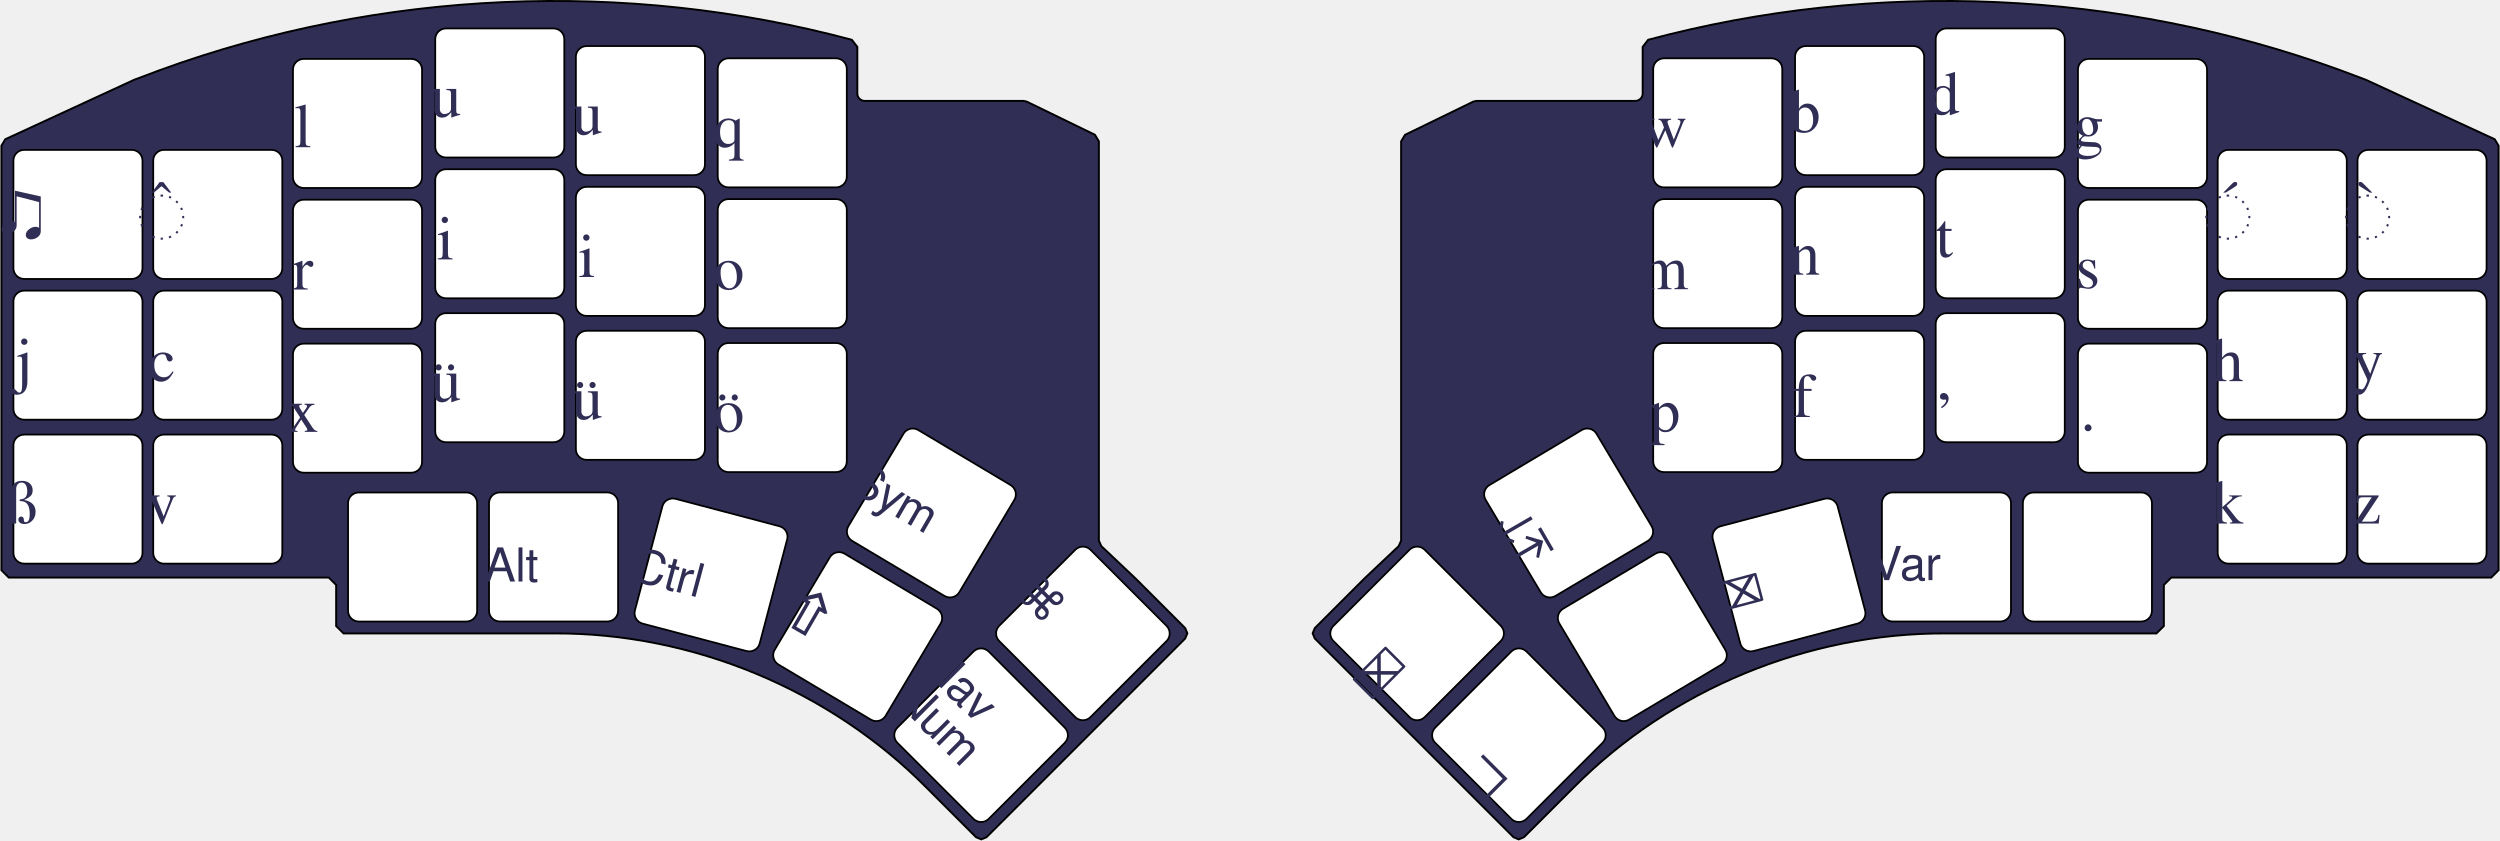
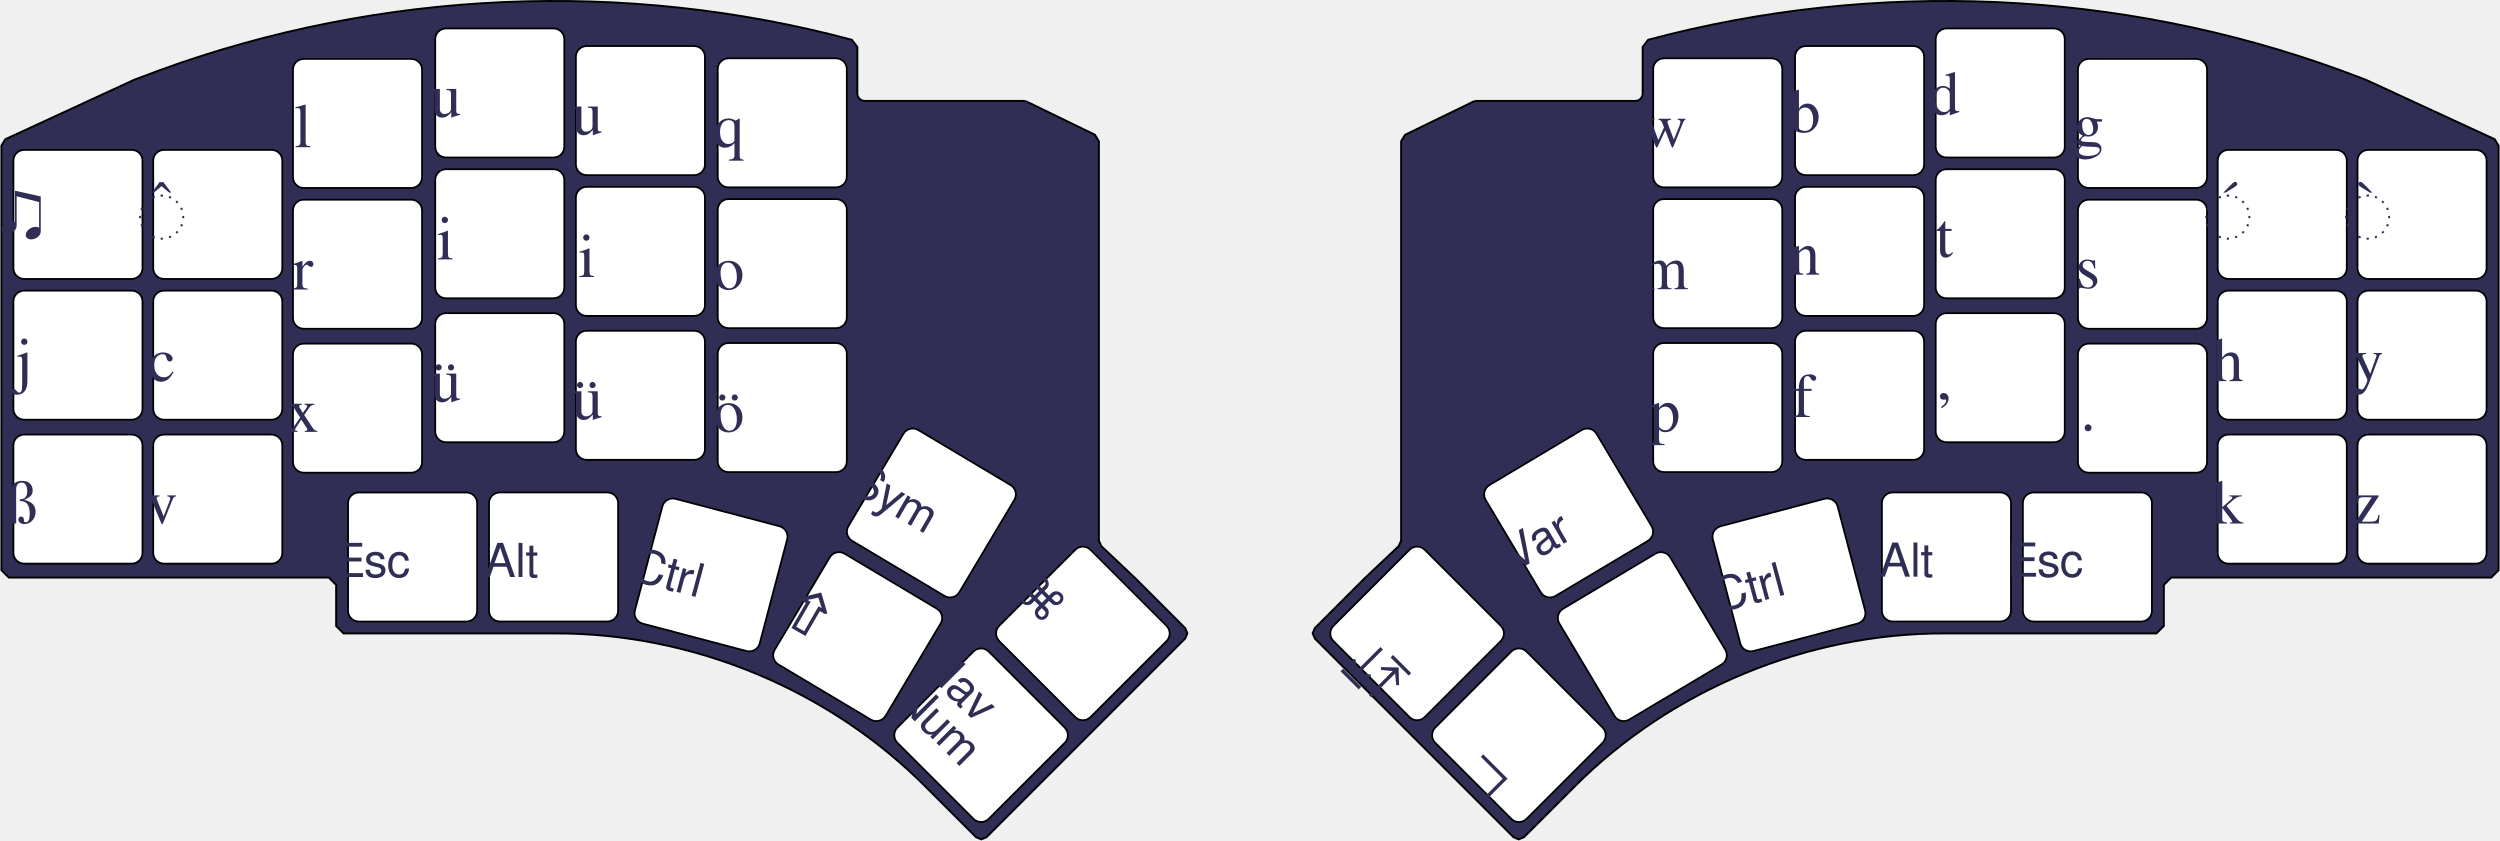
<svg xmlns="http://www.w3.org/2000/svg" viewBox="0 0 1281.106 430.683" width="33.896cm" height="11.395cm" version="1.1" id="svg72">
  <defs id="defs4">
    <marker id="DistanceX" orient="auto" refX="0" refY="0" style="overflow:visible">
      <path d="M 3,-3 -3,3 M 0,-5 V 5" style="stroke:#000000;stroke-width:0.5" id="path1" />
    </marker>
    <pattern id="Hatch" patternUnits="userSpaceOnUse" width="8" height="8" x="0" y="0">
      <path d="M8 4 l-4,4" stroke="#000000" stroke-width="0.25" linecap="square" id="path2" />
      <path d="M6 2 l-4,4" stroke="#000000" stroke-width="0.25" linecap="square" id="path3" />
      <path d="M4 0 l-4,4" stroke="#000000" stroke-width="0.25" linecap="square" id="path4" />
    </pattern>
    <symbol id="*MODEL_SPACE" />
    <symbol id="*PAPER_SPACE" />
  </defs>
  <g id="layer1" transform="translate(955.7768,-894.4584)">
    <path id="path64" style="fill:#302e55;fill-opacity:1;stroke:#000000" d="m 41.297,1219.052 c -70.712,-0.283 -140.885,28.783 -190.684,78.987 -8.485,8.485 -16.971,16.968 -25.456,25.453 l -2.673,1.109 -2.673,-1.109 -101.823,-101.822 -1.107,-2.673 1.107,-2.67 c 8.485,-8.484 16.97,-16.971 25.455,-25.458 l 17.511,-16.538 1.264,-2.821 1.4e-4,-4e-4 V 966.879 l 2.016,-3.343 35.043,-17.041 1.541,-0.328 h 81.401 c 2.024,0.049 3.829,-1.755 3.779,-3.78 V 918.502 l 2.809,-3.653 C 4.918,883.76 130.395,889.252 243.345,930.369 l 13.302,4.995 65.977,30.446 1.989,3.328 v 217.522 l 2.1e-4,2e-4 -3.779,3.78 H 156.856 l -3.78,3.781 v 21.051 l 1e-4,7e-4 -3.779,3.779 z" />
    <g id="layer2">
      <rect style="fill:#ffffff;stroke:#000000;stroke-width:0.92;stroke-opacity:1" id="rect72" width="66.142" height="66.142" x="252.322" y="1117.162" rx="5.563" ry="5.479" />
      <rect style="fill:#ffffff;stroke:#000000;stroke-width:0.92;stroke-opacity:1" id="rect73" width="66.142" height="66.142" x="252.322" y="1043.396" rx="5.563" ry="5.479" />
      <rect style="fill:#ffffff;stroke:#000000;stroke-width:0.92;stroke-opacity:1" id="rect74" width="66.142" height="66.142" x="252.322" y="971.261" rx="5.563" ry="5.479" />
      <rect style="fill:#ffffff;stroke:#000000;stroke-width:0.92;stroke-opacity:1" id="rect75" width="66.142" height="66.142" x="180.677" y="1117.162" rx="5.563" ry="5.479" />
      <rect style="fill:#ffffff;stroke:#000000;stroke-width:0.92;stroke-opacity:1" id="rect76" width="66.142" height="66.142" x="180.677" y="1043.396" rx="5.563" ry="5.479" />
      <rect style="fill:#ffffff;stroke:#000000;stroke-width:0.92;stroke-opacity:1" id="rect77" width="66.142" height="66.142" x="180.677" y="971.261" rx="5.563" ry="5.479" />
      <rect style="fill:#ffffff;stroke:#000000;stroke-width:0.92;stroke-opacity:1" id="rect78" width="66.142" height="66.142" x="109.061" y="1070.549" rx="5.563" ry="5.479" />
      <rect style="fill:#ffffff;stroke:#000000;stroke-width:0.92;stroke-opacity:1" id="rect79" width="66.142" height="66.142" x="109.061" y="996.784" rx="5.563" ry="5.479" />
      <rect style="fill:#ffffff;stroke:#000000;stroke-width:0.92;stroke-opacity:1" id="rect80" width="66.142" height="66.142" x="109.061" y="924.648" rx="5.563" ry="5.479" />
      <rect style="fill:#ffffff;stroke:#000000;stroke-width:0.92;stroke-opacity:1" id="rect81" width="66.142" height="66.142" x="36.163" y="1054.932" rx="5.563" ry="5.479" />
      <rect style="fill:#ffffff;stroke:#000000;stroke-width:0.92;stroke-opacity:1" id="rect82" width="66.142" height="66.142" x="36.163" y="981.166" rx="5.563" ry="5.479" />
      <rect style="fill:#ffffff;stroke:#000000;stroke-width:0.92;stroke-opacity:1" id="rect83" width="66.142" height="66.142" x="36.163" y="909.031" rx="5.563" ry="5.479" />
      <rect style="fill:#ffffff;stroke:#000000;stroke-width:0.92;stroke-opacity:1" id="rect84" width="66.142" height="66.142" x="-35.911" y="1063.967" rx="5.563" ry="5.479" />
      <rect style="fill:#ffffff;stroke:#000000;stroke-width:0.92;stroke-opacity:1" id="rect85" width="66.142" height="66.142" x="-35.911" y="990.202" rx="5.563" ry="5.479" />
      <rect style="fill:#ffffff;stroke:#000000;stroke-width:0.92;stroke-opacity:1" id="rect86" width="66.142" height="66.142" x="-35.911" y="918.066" rx="5.563" ry="5.479" />
      <rect style="fill:#ffffff;stroke:#000000;stroke-width:0.92;stroke-opacity:1" id="rect87" width="66.142" height="66.142" x="-108.604" y="1070.241" rx="5.563" ry="5.479" />
      <rect style="fill:#ffffff;stroke:#000000;stroke-width:0.92;stroke-opacity:1" id="rect88" width="66.142" height="66.142" x="-108.604" y="996.476" rx="5.563" ry="5.479" />
      <rect style="fill:#ffffff;stroke:#000000;stroke-width:0.92;stroke-opacity:1" id="rect89" width="66.142" height="66.142" x="-108.604" y="924.341" rx="5.563" ry="5.479" />
      <rect style="fill:#ffffff;stroke:#000000;stroke-width:0.92;stroke-opacity:1" id="rect90" width="66.142" height="66.142" x="80.835" y="1146.825" rx="5.563" ry="5.479" />
      <rect style="fill:#ffffff;stroke:#000000;stroke-width:0.92;stroke-opacity:1" id="rect91" width="66.142" height="66.142" x="8.595" y="1146.804" rx="5.563" ry="5.479" />
      <rect style="fill:#ffffff;stroke:#000000;stroke-width:0.92;stroke-opacity:1" id="rect97" width="66.142" height="66.142" x="-756.245" y="956.962" rx="5.563" ry="5.479" transform="rotate(-30.80289,-4.54e-5,-1.5015729e-6)" />
      <rect style="fill:#ffffff;stroke:#000000;stroke-width:0.92;stroke-opacity:1" id="rect98" width="66.142" height="66.142" x="-756.245" y="883.197" rx="5.563" ry="5.479" transform="rotate(-30.80289,-4.54e-5,-1.5015729e-6)" />
      <rect style="fill:#ffffff;stroke:#000000;stroke-width:0.92;stroke-opacity:1" id="rect100" width="66.142" height="66.142" x="-1057.519" y="740.217" rx="5.563" ry="5.479" transform="rotate(-45.00803,2.7067894e-6,1.0680611e-6)" />
      <rect style="fill:#ffffff;stroke:#000000;stroke-width:0.92;stroke-opacity:1" id="rect101" width="66.142" height="66.142" x="-1057.519" y="666.451" rx="5.563" ry="5.479" transform="rotate(-45.00803,2.7067894e-6,1.0680611e-6)" />
      <rect style="fill:#ffffff;stroke:#000000;stroke-width:0.92;stroke-opacity:1" id="rect102" width="66.142" height="66.142" x="-374.237" y="1106.686" rx="5.563" ry="5.479" transform="rotate(-14.78418,-4.0243595e-5,3.422599e-5)" />
    </g>
    <g id="layer3">
      <text xml:space="preserve" style="font-style:normal;font-variant:normal;font-weight:normal;font-stretch:normal;font-size:32px;line-height:1;font-family:FreeSerif;-inkscape-font-specification:FreeSerif;text-align:center;text-anchor:middle;fill:#302e55;fill-opacity:1;stroke:#000000;stroke-width:0.996;stroke-opacity:1" x="-74.872" y="969.726" id="text129">
        <tspan id="tspan129" x="-74.872" y="969.726" style="font-size:32px;fill-opacity:1;stroke:none;stroke-linejoin:bevel">w</tspan>
      </text>
      <text xml:space="preserve" style="font-style:normal;font-variant:normal;font-weight:normal;font-stretch:normal;font-size:32px;line-height:1;font-family:FreeSerif;-inkscape-font-specification:FreeSerif;text-align:center;text-anchor:middle;fill:#302e55;fill-opacity:1;stroke:#000000;stroke-width:0.996;stroke-opacity:1" x="-74.872" y="1042.675" id="text130">
        <tspan id="tspan130" x="-74.872" y="1042.675" style="font-size:32px;fill-opacity:1;stroke:none;stroke-linejoin:bevel">m</tspan>
      </text>
      <text xml:space="preserve" style="font-style:normal;font-variant:normal;font-weight:normal;font-stretch:normal;font-size:32px;line-height:1;font-family:FreeSerif;-inkscape-font-specification:FreeSerif;text-align:center;text-anchor:middle;fill:#302e55;fill-opacity:1;stroke:#000000;stroke-width:0.996;stroke-opacity:1" x="-74.872" y="1115.623" id="text131">
        <tspan id="tspan131" x="-74.872" y="1115.623" style="font-size:32px;fill-opacity:1;stroke:none;stroke-linejoin:bevel">p</tspan>
      </text>
      <text xml:space="preserve" style="font-style:normal;font-variant:normal;font-weight:normal;font-stretch:normal;font-size:32px;line-height:1;font-family:FreeSerif;-inkscape-font-specification:FreeSerif;text-align:center;text-anchor:middle;fill:#302e55;fill-opacity:1;stroke:#000000;stroke-width:0.996;stroke-opacity:1" x="-3.032" y="962.247" id="text132">
        <tspan id="tspan132" x="-3.032" y="962.247" style="font-size:32px;fill-opacity:1;stroke:none;stroke-linejoin:bevel">b</tspan>
      </text>
      <text xml:space="preserve" style="font-style:normal;font-variant:normal;font-weight:normal;font-stretch:normal;font-size:32px;line-height:1;font-family:FreeSerif;-inkscape-font-specification:FreeSerif;text-align:center;text-anchor:middle;fill:#302e55;fill-opacity:1;stroke:#000000;stroke-width:0.996;stroke-opacity:1" x="-3.032" y="1035.195" id="text133">
        <tspan id="tspan133" x="-3.032" y="1035.195" style="font-size:32px;fill-opacity:1;stroke:none;stroke-linejoin:bevel">n</tspan>
      </text>
      <text xml:space="preserve" style="font-style:normal;font-variant:normal;font-weight:normal;font-stretch:normal;font-size:32px;line-height:1;font-family:FreeSerif;-inkscape-font-specification:FreeSerif;text-align:center;text-anchor:middle;fill:#302e55;fill-opacity:1;stroke:#000000;stroke-width:0.996;stroke-opacity:1" x="-3.032" y="1108.144" id="text134">
        <tspan id="tspan134" x="-3.032" y="1108.144" style="font-size:32px;fill-opacity:1;stroke:none;stroke-linejoin:bevel">f</tspan>
      </text>
      <text xml:space="preserve" style="font-style:normal;font-variant:normal;font-weight:normal;font-stretch:normal;font-size:32px;line-height:1;font-family:FreeSerif;-inkscape-font-specification:FreeSerif;text-align:center;text-anchor:middle;fill:#302e55;fill-opacity:1;stroke:#000000;stroke-width:0.996;stroke-opacity:1" x="68.542" y="953.214" id="text135">
        <tspan id="tspan135" x="68.542" y="953.214" style="font-size:32px;fill-opacity:1;stroke:none;stroke-linejoin:bevel">d</tspan>
      </text>
      <text xml:space="preserve" style="font-style:normal;font-variant:normal;font-weight:normal;font-stretch:normal;font-size:32px;line-height:1;font-family:FreeSerif;-inkscape-font-specification:FreeSerif;text-align:center;text-anchor:middle;fill:#302e55;fill-opacity:1;stroke:#000000;stroke-width:0.996;stroke-opacity:1" x="68.542" y="1026.162" id="text136">
        <tspan id="tspan136" x="68.542" y="1026.162" style="font-size:32px;fill-opacity:1;stroke:none;stroke-linejoin:bevel">t</tspan>
      </text>
      <text xml:space="preserve" style="font-style:normal;font-variant:normal;font-weight:normal;font-stretch:normal;font-size:32px;line-height:1;font-family:FreeSerif;-inkscape-font-specification:FreeSerif;text-align:center;text-anchor:middle;fill:#302e55;fill-opacity:1;stroke:#000000;stroke-width:0.996;stroke-opacity:1" x="68.542" y="1099.111" id="text137">
        <tspan id="tspan137" x="68.542" y="1099.111" style="font-size:32px;fill-opacity:1;stroke:none;stroke-linejoin:bevel">,</tspan>
      </text>
      <text xml:space="preserve" style="font-style:normal;font-variant:normal;font-weight:normal;font-stretch:normal;font-size:32px;line-height:1;font-family:FreeSerif;-inkscape-font-specification:FreeSerif;text-align:center;text-anchor:middle;fill:#302e55;fill-opacity:1;stroke:#000000;stroke-width:0.996;stroke-opacity:1" x="142.242" y="969.206" id="text138">
        <tspan id="tspan138" x="142.242" y="969.206" style="font-size:32px;fill-opacity:1;stroke:none;stroke-linejoin:bevel">g</tspan>
      </text>
      <text xml:space="preserve" style="font-style:normal;font-variant:normal;font-weight:normal;font-stretch:normal;font-size:32px;line-height:1;font-family:FreeSerif;-inkscape-font-specification:FreeSerif;text-align:center;text-anchor:middle;fill:#302e55;fill-opacity:1;stroke:#000000;stroke-width:0.996;stroke-opacity:1" x="142.242" y="1042.155" id="text139">
        <tspan id="tspan139" x="142.242" y="1042.155" style="font-size:32px;fill-opacity:1;stroke:none;stroke-linejoin:bevel">s</tspan>
      </text>
      <text xml:space="preserve" style="font-style:normal;font-variant:normal;font-weight:normal;font-stretch:normal;font-size:32px;line-height:1;font-family:FreeSerif;-inkscape-font-specification:FreeSerif;text-align:center;text-anchor:middle;fill:#302e55;fill-opacity:1;stroke:#000000;stroke-width:0.996;stroke-opacity:1" x="142.242" y="1115.104" id="text140">
        <tspan id="tspan140" x="142.242" y="1115.104" style="font-size:32px;fill-opacity:1;stroke:none;stroke-linejoin:bevel">.</tspan>
      </text>
      <text xml:space="preserve" style="font-style:normal;font-variant:normal;font-weight:normal;font-stretch:normal;font-size:32px;line-height:1;font-family:FreeSerif;-inkscape-font-specification:FreeSerif;text-align:center;text-anchor:middle;fill:#302e55;fill-opacity:1;stroke:#000000;stroke-width:0.996;stroke-opacity:1" x="213.831" y="1016.826" id="text141">
        <tspan id="tspan141" x="213.831" y="1016.826" style="font-size:32px;fill-opacity:1;stroke:none;stroke-linejoin:bevel">◌́</tspan>
      </text>
      <text xml:space="preserve" style="font-style:normal;font-variant:normal;font-weight:normal;font-stretch:normal;font-size:32px;line-height:1;font-family:FreeSerif;-inkscape-font-specification:FreeSerif;text-align:center;text-anchor:middle;fill:#302e55;fill-opacity:1;stroke:#000000;stroke-width:0.996;stroke-opacity:1" x="213.831" y="1089.775" id="text142">
        <tspan id="tspan142" x="213.831" y="1089.775" style="font-size:32px;fill-opacity:1;stroke:none;stroke-linejoin:bevel">h</tspan>
      </text>
      <text xml:space="preserve" style="font-style:normal;font-variant:normal;font-weight:normal;font-stretch:normal;font-size:32px;line-height:1;font-family:FreeSerif;-inkscape-font-specification:FreeSerif;text-align:center;text-anchor:middle;fill:#302e55;fill-opacity:1;stroke:#000000;stroke-width:0.996;stroke-opacity:1" x="213.831" y="1162.724" id="text143">
        <tspan id="tspan143" x="213.831" y="1162.724" style="font-size:32px;fill-opacity:1;stroke:none;stroke-linejoin:bevel">k</tspan>
      </text>
      <text xml:space="preserve" style="font-style:normal;font-variant:normal;font-weight:normal;font-stretch:normal;font-size:32px;line-height:1;font-family:FreeSerif;-inkscape-font-specification:FreeSerif;text-align:center;text-anchor:middle;fill:#302e55;fill-opacity:1;stroke:#000000;stroke-width:0.996;stroke-opacity:1" x="285.473" y="1016.826" id="text144">
        <tspan id="tspan144" x="285.473" y="1016.826" style="font-size:32px;fill-opacity:1;stroke:none;stroke-linejoin:bevel">◌̀</tspan>
      </text>
      <text xml:space="preserve" style="font-style:normal;font-variant:normal;font-weight:normal;font-stretch:normal;font-size:32px;line-height:1;font-family:FreeSerif;-inkscape-font-specification:FreeSerif;text-align:center;text-anchor:middle;fill:#302e55;fill-opacity:1;stroke:#000000;stroke-width:0.996;stroke-opacity:1" x="285.473" y="1089.775" id="text145">
        <tspan id="tspan145" x="285.473" y="1089.775" style="font-size:32px;fill-opacity:1;stroke:none;stroke-linejoin:bevel">y</tspan>
      </text>
      <text xml:space="preserve" style="font-style:normal;font-variant:normal;font-weight:normal;font-stretch:normal;font-size:32px;line-height:1;font-family:FreeSerif;-inkscape-font-specification:FreeSerif;text-align:center;text-anchor:middle;fill:#302e55;fill-opacity:1;stroke:#000000;stroke-width:0.996;stroke-opacity:1" x="285.473" y="1162.724" id="text146">
        <tspan id="tspan146" x="285.473" y="1162.724" style="font-size:32px;fill-opacity:1;stroke:none;stroke-linejoin:bevel">z</tspan>
      </text>
      <text xml:space="preserve" style="font-style:normal;font-variant:normal;font-weight:normal;font-stretch:normal;font-size:32px;line-height:1;font-family:FreeSerif;-inkscape-font-specification:FreeSerif;text-align:center;text-anchor:middle;fill:#302e55;fill-opacity:1;stroke:#000000;stroke-width:0.996;stroke-opacity:1" x="113.572" y="1191.866" id="text147">
        <tspan id="tspan147" x="113.572" y="1191.866" style="font-size:32px;fill-opacity:1;stroke:none;stroke-linejoin:bevel" />
      </text>
-       <text xml:space="preserve" style="font-style:normal;font-variant:normal;font-weight:normal;font-stretch:normal;font-size:24px;line-height:1;font-family:FreeSans;-inkscape-font-specification:FreeSans;text-align:center;text-anchor:middle;fill:#302e55;fill-opacity:1;stroke:#000000;stroke-width:0.996;stroke-opacity:1" x="42.128" y="1191.735" id="text148">
-         <tspan id="tspan148" x="42.128" y="1191.735" style="font-style:normal;font-variant:normal;font-weight:normal;font-stretch:normal;font-size:24px;font-family:FreeSans;-inkscape-font-specification:FreeSans;fill-opacity:1;stroke:none;stroke-linejoin:bevel">Var</tspan>
+       <text xml:space="preserve" style="font-style:normal;font-variant:normal;font-weight:normal;font-stretch:normal;font-size:24px;line-height:1;font-family:FreeSans;-inkscape-font-specification:FreeSans;text-align:center;text-anchor:middle;fill:#302e55;fill-opacity:1;stroke:#000000;stroke-width:0.996;stroke-opacity:1" x="42.128" y="1189.977" id="text148">
+         <tspan id="tspan148" x="42.128" y="1189.977" style="font-style:normal;font-variant:normal;font-weight:normal;font-stretch:normal;font-size:24px;font-family:FreeSans;-inkscape-font-specification:FreeSans;fill-opacity:1;stroke:none;stroke-linejoin:bevel">Alt</tspan>
      </text>
      <text xml:space="preserve" style="font-style:normal;font-variant:normal;font-weight:normal;font-stretch:normal;font-size:32px;line-height:1;font-family:FreeSerif;-inkscape-font-specification:FreeSerif;text-align:center;text-anchor:middle;fill:#302e55;fill-opacity:1;stroke:#000000;stroke-width:0.996;stroke-opacity:1" x="-709.492" y="1013.67" id="text149" transform="rotate(-30,5.6941888e-6,1.0416908e-6)">
        <tspan id="tspan149" x="-709.492" y="1013.67" style="font-size:32px;fill-opacity:1;stroke:none;stroke-linejoin:bevel" />
      </text>
-       <text xml:space="preserve" style="font-style:normal;font-variant:normal;font-weight:normal;font-stretch:normal;font-size:32px;line-height:1;font-family:FreeSerif;-inkscape-font-specification:FreeSerif;text-align:center;text-anchor:middle;fill:#302e55;fill-opacity:1;stroke:#000000;stroke-width:0.996;stroke-opacity:1" x="-710.632" y="938.685" id="text152" transform="rotate(-30,5.6941888e-6,1.0416908e-6)">
-         <tspan id="tspan152" x="-710.632" y="938.685" style="font-size:32px;fill-opacity:1;stroke:none;stroke-linejoin:bevel">↹</tspan>
-       </text>
-       <text xml:space="preserve" style="font-style:normal;font-variant:normal;font-weight:normal;font-stretch:normal;font-size:32px;line-height:1;font-family:FreeSerif;-inkscape-font-specification:FreeSerif;text-align:center;text-anchor:middle;fill:#302e55;fill-opacity:1;stroke:#000000;stroke-width:0.996;stroke-opacity:1" x="-346.006" y="1147.73" id="text160" transform="rotate(-15)">
-         <tspan id="tspan160" x="-346.006" y="1147.73" style="font-size:32px;fill-opacity:1;stroke:none;stroke-linejoin:bevel">⌫</tspan>
+       <text xml:space="preserve" style="font-style:normal;font-variant:normal;font-weight:normal;font-stretch:normal;font-size:24px;line-height:1;font-family:FreeSans;-inkscape-font-specification:FreeSans;text-align:center;text-anchor:middle;fill:#302e55;fill-opacity:1;stroke:#000000;stroke-width:0.996;stroke-opacity:1" x="-710.632" y="938.685" id="text152" transform="rotate(-30,5.6941888e-6,1.0416908e-6)">
+         <tspan id="tspan152" x="-710.632" y="938.685" style="fill-opacity:1;stroke:none;stroke-linejoin:bevel;font-size:24px;-inkscape-font-specification:FreeSans;font-family:FreeSans;font-weight:normal;font-style:normal;font-stretch:normal;font-variant:normal">Var</tspan>
+       </text>
+       <text xml:space="preserve" style="font-style:normal;font-variant:normal;font-weight:normal;font-stretch:normal;font-size:24px;line-height:1;font-family:FreeSans;-inkscape-font-specification:FreeSans;text-align:center;text-anchor:middle;fill:#302e55;fill-opacity:1;stroke:#000000;stroke-width:0.996;stroke-opacity:1" x="-346.006" y="1147.73" id="text160" transform="rotate(-15)">
+         <tspan id="tspan160" x="-346.006" y="1147.73" style="fill-opacity:1;stroke:none;stroke-linejoin:bevel;font-size:24px;-inkscape-font-specification:FreeSans;font-family:FreeSans;font-weight:normal;font-style:normal;font-stretch:normal;font-variant:normal">Ctrl</tspan>
      </text>
      <text xml:space="preserve" style="font-style:normal;font-variant:normal;font-weight:normal;font-stretch:normal;font-size:32px;line-height:1;font-family:FreeSerif;-inkscape-font-specification:FreeSerif;text-align:center;text-anchor:middle;fill:#302e55;fill-opacity:1;stroke:#000000;stroke-width:0.996;stroke-opacity:1" x="-1024.946" y="787.226" id="text161" transform="rotate(-45,9.0165756e-7,4.8071894e-6)">
        <tspan id="tspan161" x="-1024.946" y="787.226" style="font-size:32px;fill-opacity:1;stroke:none;stroke-linejoin:bevel">↵</tspan>
      </text>
-       <text xml:space="preserve" style="font-style:normal;font-variant:normal;font-weight:normal;font-stretch:normal;font-size:32px;line-height:1;font-family:FreeSerif;-inkscape-font-specification:FreeSerif;text-align:center;text-anchor:middle;fill:#302e55;fill-opacity:1;stroke:#000000;stroke-width:0.996;stroke-opacity:1" x="-1024.439" y="707.568" id="text162" transform="rotate(-45)">
-         <tspan id="tspan162" x="-1024.439" y="707.568" style="font-size:32px;fill-opacity:1;stroke:none;stroke-linejoin:bevel">⌧</tspan>
+       <text xml:space="preserve" style="font-style:normal;font-variant:normal;font-weight:normal;font-stretch:normal;font-size:32px;line-height:1;font-family:FreeSerif;-inkscape-font-specification:FreeSerif;text-align:center;text-anchor:middle;fill:#302e55;fill-opacity:1;stroke:#000000;stroke-width:0.996;stroke-opacity:1" x="-1025.334" y="711.883" id="text162" transform="rotate(-45)">
+         <tspan id="tspan162" x="-1025.334" y="711.883" style="font-size:32px;fill-opacity:1;stroke:none;stroke-linejoin:bevel">↹</tspan>
+       </text>
+       <text xml:space="preserve" style="font-style:normal;font-variant:normal;font-weight:normal;font-stretch:normal;font-size:24px;line-height:1;font-family:FreeSans;-inkscape-font-specification:FreeSans;text-align:center;text-anchor:middle;fill:#302e55;fill-opacity:1;stroke:#000000;stroke-width:0.996;stroke-opacity:1" x="113.523" y="1189.977" id="text4">
+         <tspan id="tspan4" x="113.523" y="1189.977" style="font-style:normal;font-variant:normal;font-weight:normal;font-stretch:normal;font-size:24px;font-family:FreeSans;-inkscape-font-specification:FreeSans;fill-opacity:1;stroke:none;stroke-linejoin:bevel">Esc</tspan>
      </text>
    </g>
  </g>
  <g id="g211" transform="matrix(-1,0,0,1,325.3293,-894.4584)">
    <path id="path162" style="fill:#302e55;fill-opacity:1;stroke:#000000" d="m 41.297,1219.052 c -70.712,-0.283 -140.885,28.783 -190.684,78.987 -8.485,8.485 -16.971,16.968 -25.456,25.453 l -2.673,1.109 -2.673,-1.109 -101.823,-101.822 -1.107,-2.673 1.107,-2.67 c 8.485,-8.484 16.97,-16.971 25.455,-25.458 l 17.511,-16.538 1.264,-2.821 1.4e-4,-4e-4 V 966.879 l 2.016,-3.343 35.043,-17.041 1.541,-0.328 h 81.401 c 2.024,0.049 3.829,-1.755 3.779,-3.78 V 918.502 l 2.809,-3.653 C 4.918,883.76 130.395,889.252 243.345,930.369 l 13.302,4.995 65.977,30.446 1.989,3.328 v 217.522 l 2.1e-4,2e-4 -3.779,3.78 H 156.856 l -3.78,3.781 v 21.051 l 1e-4,7e-4 -3.779,3.779 z" />
    <g id="g186">
      <rect style="fill:#ffffff;stroke:#000000;stroke-width:0.92;stroke-opacity:1" id="rect162" width="66.142" height="66.142" x="252.322" y="1117.162" rx="5.563" ry="5.479" />
      <rect style="fill:#ffffff;stroke:#000000;stroke-width:0.92;stroke-opacity:1" id="rect163" width="66.142" height="66.142" x="252.322" y="1043.396" rx="5.563" ry="5.479" />
      <rect style="fill:#ffffff;stroke:#000000;stroke-width:0.92;stroke-opacity:1" id="rect164" width="66.142" height="66.142" x="252.322" y="971.261" rx="5.563" ry="5.479" />
      <rect style="fill:#ffffff;stroke:#000000;stroke-width:0.92;stroke-opacity:1" id="rect165" width="66.142" height="66.142" x="180.677" y="1117.162" rx="5.563" ry="5.479" />
      <rect style="fill:#ffffff;stroke:#000000;stroke-width:0.92;stroke-opacity:1" id="rect166" width="66.142" height="66.142" x="180.677" y="1043.396" rx="5.563" ry="5.479" />
      <rect style="fill:#ffffff;stroke:#000000;stroke-width:0.92;stroke-opacity:1" id="rect167" width="66.142" height="66.142" x="180.677" y="971.261" rx="5.563" ry="5.479" />
      <rect style="fill:#ffffff;stroke:#000000;stroke-width:0.92;stroke-opacity:1" id="rect168" width="66.142" height="66.142" x="109.061" y="1070.549" rx="5.563" ry="5.479" />
      <rect style="fill:#ffffff;stroke:#000000;stroke-width:0.92;stroke-opacity:1" id="rect169" width="66.142" height="66.142" x="109.061" y="996.784" rx="5.563" ry="5.479" />
      <rect style="fill:#ffffff;stroke:#000000;stroke-width:0.92;stroke-opacity:1" id="rect170" width="66.142" height="66.142" x="109.061" y="924.648" rx="5.563" ry="5.479" />
      <rect style="fill:#ffffff;stroke:#000000;stroke-width:0.92;stroke-opacity:1" id="rect171" width="66.142" height="66.142" x="36.163" y="1054.932" rx="5.563" ry="5.479" />
      <rect style="fill:#ffffff;stroke:#000000;stroke-width:0.92;stroke-opacity:1" id="rect172" width="66.142" height="66.142" x="36.163" y="981.166" rx="5.563" ry="5.479" />
      <rect style="fill:#ffffff;stroke:#000000;stroke-width:0.92;stroke-opacity:1" id="rect173" width="66.142" height="66.142" x="36.163" y="909.031" rx="5.563" ry="5.479" />
      <rect style="fill:#ffffff;stroke:#000000;stroke-width:0.92;stroke-opacity:1" id="rect174" width="66.142" height="66.142" x="-35.911" y="1063.967" rx="5.563" ry="5.479" />
      <rect style="fill:#ffffff;stroke:#000000;stroke-width:0.92;stroke-opacity:1" id="rect175" width="66.142" height="66.142" x="-35.911" y="990.202" rx="5.563" ry="5.479" />
      <rect style="fill:#ffffff;stroke:#000000;stroke-width:0.92;stroke-opacity:1" id="rect176" width="66.142" height="66.142" x="-35.911" y="918.066" rx="5.563" ry="5.479" />
      <rect style="fill:#ffffff;stroke:#000000;stroke-width:0.92;stroke-opacity:1" id="rect177" width="66.142" height="66.142" x="-108.604" y="1070.241" rx="5.563" ry="5.479" />
      <rect style="fill:#ffffff;stroke:#000000;stroke-width:0.92;stroke-opacity:1" id="rect178" width="66.142" height="66.142" x="-108.604" y="996.476" rx="5.563" ry="5.479" />
      <rect style="fill:#ffffff;stroke:#000000;stroke-width:0.92;stroke-opacity:1" id="rect179" width="66.142" height="66.142" x="-108.604" y="924.341" rx="5.563" ry="5.479" />
      <rect style="fill:#ffffff;stroke:#000000;stroke-width:0.92;stroke-opacity:1" id="rect180" width="66.142" height="66.142" x="80.835" y="1146.825" rx="5.563" ry="5.479" />
      <rect style="fill:#ffffff;stroke:#000000;stroke-width:0.92;stroke-opacity:1" id="rect181" width="66.142" height="66.142" x="8.595" y="1146.804" rx="5.563" ry="5.479" />
      <rect style="fill:#ffffff;stroke:#000000;stroke-width:0.92;stroke-opacity:1" id="rect182" width="66.142" height="66.142" x="-756.245" y="956.962" rx="5.563" ry="5.479" transform="rotate(-30.80289,-4.54e-5,-1.5015729e-6)" />
      <rect style="fill:#ffffff;stroke:#000000;stroke-width:0.92;stroke-opacity:1" id="rect183" width="66.142" height="66.142" x="-756.245" y="883.197" rx="5.563" ry="5.479" transform="rotate(-30.80289,-4.54e-5,-1.5015729e-6)" />
      <rect style="fill:#ffffff;stroke:#000000;stroke-width:0.92;stroke-opacity:1" id="rect184" width="66.142" height="66.142" x="-1057.519" y="740.217" rx="5.563" ry="5.479" transform="rotate(-45.00803,2.7067894e-6,1.0680611e-6)" />
      <rect style="fill:#ffffff;stroke:#000000;stroke-width:0.92;stroke-opacity:1" id="rect185" width="66.142" height="66.142" x="-1057.519" y="666.451" rx="5.563" ry="5.479" transform="rotate(-45.00803,2.7067894e-6,1.0680611e-6)" />
      <rect style="fill:#ffffff;stroke:#000000;stroke-width:0.92;stroke-opacity:1" id="rect186" width="66.142" height="66.142" x="-374.237" y="1106.686" rx="5.563" ry="5.479" transform="rotate(-14.78418,-4.0243595e-5,3.422599e-5)" />
    </g>
    <g id="layer4" transform="translate(1.474411)">
      <text xml:space="preserve" style="font-style:normal;font-variant:normal;font-weight:normal;font-stretch:normal;font-size:32px;line-height:1;font-family:FreeSerif;-inkscape-font-specification:FreeSerif;text-align:center;text-anchor:middle;fill:#302e55;fill-opacity:1;stroke:#000000;stroke-width:0.996;stroke-opacity:1" x="-915.123" y="1016.826" id="text211" transform="matrix(-1,0,0,1,-630.4476,0)">
        <tspan id="tspan211" x="-915.123" y="1016.826" style="font-size:32px;fill-opacity:1;stroke:none;stroke-linejoin:bevel">♫</tspan>
      </text>
      <text xml:space="preserve" style="font-style:normal;font-variant:normal;font-weight:normal;font-stretch:normal;font-size:32px;line-height:1;font-family:FreeSerif;-inkscape-font-specification:FreeSerif;text-align:center;text-anchor:middle;fill:#302e55;fill-opacity:1;stroke:#000000;stroke-width:0.996;stroke-opacity:1" x="-915.123" y="1089.775" id="text212" transform="matrix(-1,0,0,1,-630.4476,0)">
        <tspan id="tspan212" x="-915.123" y="1089.775" style="font-size:32px;fill-opacity:1;stroke:none;stroke-linejoin:bevel">j</tspan>
      </text>
      <text xml:space="preserve" style="font-style:normal;font-variant:normal;font-weight:normal;font-stretch:normal;font-size:32px;line-height:1;font-family:FreeSerif;-inkscape-font-specification:FreeSerif;text-align:center;text-anchor:middle;fill:#302e55;fill-opacity:1;stroke:#000000;stroke-width:0.996;stroke-opacity:1" x="-915.123" y="1162.724" id="text213" transform="matrix(-1,0,0,1,-630.4476,0)">
        <tspan id="tspan213" x="-915.123" y="1162.724" style="font-size:32px;fill-opacity:1;stroke:none;stroke-linejoin:bevel">ß</tspan>
      </text>
      <text xml:space="preserve" style="font-style:normal;font-variant:normal;font-weight:normal;font-stretch:normal;font-size:32px;line-height:1;font-family:FreeSerif;-inkscape-font-specification:FreeSerif;text-align:center;text-anchor:middle;fill:#302e55;fill-opacity:1;stroke:#000000;stroke-width:0.996;stroke-opacity:1" x="-843.481" y="1016.826" id="text214" transform="matrix(-1,0,0,1,-630.4476,0)">
        <tspan id="tspan214" x="-843.481" y="1016.826" style="font-size:32px;fill-opacity:1;stroke:none;stroke-linejoin:bevel">◌̂</tspan>
      </text>
      <text xml:space="preserve" style="font-style:normal;font-variant:normal;font-weight:normal;font-stretch:normal;font-size:32px;line-height:1;font-family:FreeSerif;-inkscape-font-specification:FreeSerif;text-align:center;text-anchor:middle;fill:#302e55;fill-opacity:1;stroke:#000000;stroke-width:0.996;stroke-opacity:1" x="-843.481" y="1089.775" id="text215" transform="matrix(-1,0,0,1,-630.4476,0)">
        <tspan id="tspan215" x="-843.481" y="1089.775" style="font-size:32px;fill-opacity:1;stroke:none;stroke-linejoin:bevel">c</tspan>
      </text>
      <text xml:space="preserve" style="font-style:normal;font-variant:normal;font-weight:normal;font-stretch:normal;font-size:32px;line-height:1;font-family:FreeSerif;-inkscape-font-specification:FreeSerif;text-align:center;text-anchor:middle;fill:#302e55;fill-opacity:1;stroke:#000000;stroke-width:0.996;stroke-opacity:1" x="-843.481" y="1162.724" id="text216" transform="matrix(-1,0,0,1,-630.4476,0)">
        <tspan id="tspan216" x="-843.481" y="1162.724" style="font-size:32px;fill-opacity:1;stroke:none;stroke-linejoin:bevel">v</tspan>
      </text>
      <text xml:space="preserve" style="font-style:normal;font-variant:normal;font-weight:normal;font-stretch:normal;font-size:32px;line-height:1;font-family:FreeSerif;-inkscape-font-specification:FreeSerif;text-align:center;text-anchor:middle;fill:#302e55;fill-opacity:1;stroke:#000000;stroke-width:0.996;stroke-opacity:1" x="-140.642" y="969.873" id="text217" transform="scale(-1,1)">
        <tspan id="tspan217" x="-140.642" y="969.873" style="font-size:32px;fill-opacity:1;stroke:none;stroke-linejoin:bevel">l</tspan>
      </text>
      <text xml:space="preserve" style="font-style:normal;font-variant:normal;font-weight:normal;font-stretch:normal;font-size:32px;line-height:1;font-family:FreeSerif;-inkscape-font-specification:FreeSerif;text-align:center;text-anchor:middle;fill:#302e55;fill-opacity:1;stroke:#000000;stroke-width:0.996;stroke-opacity:1" x="-140.642" y="1042.821" id="text218" transform="scale(-1,1)">
        <tspan id="tspan218" x="-140.642" y="1042.821" style="font-size:32px;fill-opacity:1;stroke:none;stroke-linejoin:bevel">r</tspan>
      </text>
      <text xml:space="preserve" style="font-style:normal;font-variant:normal;font-weight:normal;font-stretch:normal;font-size:32px;line-height:1;font-family:FreeSerif;-inkscape-font-specification:FreeSerif;text-align:center;text-anchor:middle;fill:#302e55;fill-opacity:1;stroke:#000000;stroke-width:0.996;stroke-opacity:1" x="-140.642" y="1115.77" id="text219" transform="scale(-1,1)">
        <tspan id="tspan219" x="-140.642" y="1115.77" style="font-size:32px;fill-opacity:1;stroke:none;stroke-linejoin:bevel">x</tspan>
      </text>
      <text xml:space="preserve" style="font-style:normal;font-variant:normal;font-weight:normal;font-stretch:normal;font-size:32px;line-height:1;font-family:FreeSerif;-inkscape-font-specification:FreeSerif;text-align:center;text-anchor:middle;fill:#302e55;fill-opacity:1;stroke:#000000;stroke-width:0.996;stroke-opacity:1" x="-67.597" y="954.429" id="text220" transform="scale(-1,1)">
        <tspan id="tspan220" x="-67.597" y="954.429" style="font-size:32px;fill-opacity:1;stroke:none;stroke-linejoin:bevel">u</tspan>
      </text>
      <text xml:space="preserve" style="font-style:normal;font-variant:normal;font-weight:normal;font-stretch:normal;font-size:32px;line-height:1;font-family:FreeSerif;-inkscape-font-specification:FreeSerif;text-align:center;text-anchor:middle;fill:#302e55;fill-opacity:1;stroke:#000000;stroke-width:0.996;stroke-opacity:1" x="-67.597" y="1027.378" id="text221" transform="scale(-1,1)">
        <tspan id="tspan221" x="-67.597" y="1027.378" style="font-size:32px;fill-opacity:1;stroke:none;stroke-linejoin:bevel">i</tspan>
      </text>
      <text xml:space="preserve" style="font-style:normal;font-variant:normal;font-weight:normal;font-stretch:normal;font-size:32px;line-height:1;font-family:FreeSerif;-inkscape-font-specification:FreeSerif;text-align:center;text-anchor:middle;fill:#302e55;fill-opacity:1;stroke:#000000;stroke-width:0.996;stroke-opacity:1" x="-67.597" y="1100.327" id="text222" transform="scale(-1,1)">
        <tspan id="tspan222" x="-67.597" y="1100.327" style="font-size:32px;fill-opacity:1;stroke:none;stroke-linejoin:bevel">ü</tspan>
      </text>
      <text xml:space="preserve" style="font-style:normal;font-variant:normal;font-weight:normal;font-stretch:normal;font-size:32px;line-height:1;font-family:FreeSerif;-inkscape-font-specification:FreeSerif;text-align:center;text-anchor:middle;fill:#302e55;fill-opacity:1;stroke:#000000;stroke-width:0.996;stroke-opacity:1" x="4.926" y="963.47" id="text223" transform="scale(-1,1)">
        <tspan id="tspan223" x="4.926" y="963.47" style="font-size:32px;fill-opacity:1;stroke:none;stroke-linejoin:bevel">u</tspan>
      </text>
      <text xml:space="preserve" style="font-style:normal;font-variant:normal;font-weight:normal;font-stretch:normal;font-size:32px;line-height:1;font-family:FreeSerif;-inkscape-font-specification:FreeSerif;text-align:center;text-anchor:middle;fill:#302e55;fill-opacity:1;stroke:#000000;stroke-width:0.996;stroke-opacity:1" x="4.926" y="1036.419" id="text224" transform="scale(-1,1)">
        <tspan id="tspan224" x="4.926" y="1036.419" style="font-size:32px;fill-opacity:1;stroke:none;stroke-linejoin:bevel">i</tspan>
      </text>
      <text xml:space="preserve" style="font-style:normal;font-variant:normal;font-weight:normal;font-stretch:normal;font-size:32px;line-height:1;font-family:FreeSerif;-inkscape-font-specification:FreeSerif;text-align:center;text-anchor:middle;fill:#302e55;fill-opacity:1;stroke:#000000;stroke-width:0.996;stroke-opacity:1" x="4.926" y="1109.368" id="text225" transform="scale(-1,1)">
        <tspan id="tspan225" x="4.926" y="1109.368" style="font-size:32px;fill-opacity:1;stroke:none;stroke-linejoin:bevel">ü</tspan>
      </text>
      <text xml:space="preserve" style="font-style:normal;font-variant:normal;font-weight:normal;font-stretch:normal;font-size:32px;line-height:1;font-family:FreeSerif;-inkscape-font-specification:FreeSerif;text-align:center;text-anchor:middle;fill:#302e55;fill-opacity:1;stroke:#000000;stroke-width:0.996;stroke-opacity:1" x="77.555" y="969.856" id="text226" transform="scale(-1,1)">
        <tspan id="tspan226" x="77.555" y="969.856" style="font-size:32px;fill-opacity:1;stroke:none;stroke-linejoin:bevel">q</tspan>
      </text>
      <text xml:space="preserve" style="font-style:normal;font-variant:normal;font-weight:normal;font-stretch:normal;font-size:32px;line-height:1;font-family:FreeSerif;-inkscape-font-specification:FreeSerif;text-align:center;text-anchor:middle;fill:#302e55;fill-opacity:1;stroke:#000000;stroke-width:0.996;stroke-opacity:1" x="77.555" y="1042.805" id="text227" transform="scale(-1,1)">
        <tspan id="tspan227" x="77.555" y="1042.805" style="font-size:32px;fill-opacity:1;stroke:none;stroke-linejoin:bevel">o</tspan>
      </text>
      <text xml:space="preserve" style="font-style:normal;font-variant:normal;font-weight:normal;font-stretch:normal;font-size:32px;line-height:1;font-family:FreeSerif;-inkscape-font-specification:FreeSerif;text-align:center;text-anchor:middle;fill:#302e55;fill-opacity:1;stroke:#000000;stroke-width:0.996;stroke-opacity:1" x="77.555" y="1115.754" id="text228" transform="scale(-1,1)">
        <tspan id="tspan228" x="77.555" y="1115.754" style="font-size:32px;fill-opacity:1;stroke:none;stroke-linejoin:bevel">ö</tspan>
      </text>
      <text xml:space="preserve" style="font-style:normal;font-variant:normal;font-weight:normal;font-stretch:normal;font-size:32px;line-height:1;font-family:FreeSerif;-inkscape-font-specification:FreeSerif;text-align:center;text-anchor:middle;fill:#302e55;fill-opacity:1;stroke:#000000;stroke-width:0.996;stroke-opacity:1" x="-112.437" y="1192.456" id="text229" transform="scale(-1,1)">
        <tspan id="tspan229" x="-112.437" y="1192.456" style="font-size:32px;fill-opacity:1;stroke:none;stroke-linejoin:bevel" />
      </text>
-       <text xml:space="preserve" style="font-style:normal;font-variant:normal;font-weight:normal;font-stretch:normal;font-size:24px;line-height:1;font-family:FreeSans;-inkscape-font-specification:FreeSans;text-align:center;text-anchor:middle;fill:#302e55;fill-opacity:1;stroke:#000000;stroke-width:0.996;stroke-opacity:1" x="-40.794" y="1192.456" id="text230" transform="scale(-1,1)">
-         <tspan id="tspan230" x="-40.794" y="1192.456" style="fill-opacity:1;stroke:none;stroke-linejoin:bevel;-inkscape-font-specification:FreeSans;font-family:FreeSans;font-weight:normal;font-style:normal;font-stretch:normal;font-variant:normal;font-size:24px">Alt</tspan>
+       <text xml:space="preserve" style="font-style:normal;font-variant:normal;font-weight:normal;font-stretch:normal;font-size:24px;line-height:1;font-family:FreeSans;-inkscape-font-specification:FreeSans;text-align:center;text-anchor:middle;fill:#302e55;fill-opacity:1;stroke:#000000;stroke-width:0.996;stroke-opacity:1" x="-40.791" y="1190.147" id="text230" transform="scale(-1,1)">
+         <tspan id="tspan230" x="-40.791" y="1190.147" style="font-style:normal;font-variant:normal;font-weight:normal;font-stretch:normal;font-size:24px;font-family:FreeSans;-inkscape-font-specification:FreeSans;fill-opacity:1;stroke:none;stroke-linejoin:bevel">Alt</tspan>
      </text>
      <text xml:space="preserve" style="font-style:normal;font-variant:normal;font-weight:normal;font-stretch:normal;font-size:24px;line-height:1;font-family:FreeSans;-inkscape-font-specification:FreeSans;text-align:center;text-anchor:middle;fill:#302e55;fill-opacity:1;stroke:#000000;stroke-width:0.996;stroke-opacity:1" x="346.502" y="1151.024" id="text243" transform="matrix(-0.9659258,0.258819,0.258819,0.9659258,0,0)">
        <tspan id="tspan243" x="346.502" y="1151.024" style="fill-opacity:1;stroke:none;stroke-linejoin:bevel;-inkscape-font-specification:FreeSans;font-family:FreeSans;font-weight:normal;font-style:normal;font-stretch:normal;font-variant:normal;font-size:24px">Ctrl</tspan>
      </text>
      <text xml:space="preserve" style="font-style:normal;font-variant:normal;font-weight:normal;font-stretch:normal;font-size:32px;line-height:1;font-family:FreeSerif;-inkscape-font-specification:FreeSerif;text-align:center;text-anchor:middle;fill:#302e55;fill-opacity:1;stroke:#000000;stroke-width:0.996;stroke-opacity:1" x="711.051" y="1012.44" id="text244" transform="matrix(-0.8660254,0.5,0.5,0.8660254,0,0)">
        <tspan id="tspan244" x="711.051" y="1012.44" style="font-size:32px;fill-opacity:1;stroke:none;stroke-linejoin:bevel">⇧</tspan>
      </text>
      <text xml:space="preserve" style="font-style:normal;font-variant:normal;font-weight:normal;font-stretch:normal;font-size:24px;line-height:1;font-family:FreeSans;-inkscape-font-specification:FreeSans;text-align:center;text-anchor:middle;fill:#302e55;fill-opacity:1;stroke:#000000;stroke-width:0.996;stroke-opacity:1" x="712.323" y="936.452" id="text245" transform="matrix(-0.8660254,0.5,0.5,0.8660254,0,0)">
        <tspan id="tspan245" x="712.323" y="936.452" style="fill-opacity:1;stroke:none;stroke-linejoin:bevel;-inkscape-font-specification:FreeSans;font-family:FreeSans;font-weight:normal;font-style:normal;font-stretch:normal;font-variant:normal;font-size:24px">Sym</tspan>
      </text>
      <text xml:space="preserve" style="font-style:normal;font-variant:normal;font-weight:normal;font-stretch:normal;font-size:32px;line-height:1;font-family:FreeSerif;-inkscape-font-specification:FreeSerif;text-align:center;text-anchor:middle;fill:#302e55;fill-opacity:1;stroke:#000000;stroke-width:0.996;stroke-opacity:1" x="1025.742" y="711.219" id="text246" transform="matrix(-0.7071068,0.7071068,0.7071068,0.7071068,0,0)">
        <tspan id="tspan246" x="1025.742" y="711.219" style="font-size:32px;fill-opacity:1;stroke:none;stroke-linejoin:bevel">⌘</tspan>
      </text>
      <text xml:space="preserve" style="font-style:normal;font-variant:normal;font-weight:normal;font-stretch:normal;font-size:24px;line-height:0.9;font-family:FreeSerif;-inkscape-font-specification:FreeSerif;text-align:center;text-anchor:middle;fill:#302e55;fill-opacity:1;stroke:#000000;stroke-width:0.996;stroke-opacity:1" x="1026.423" y="769.791" id="text247" transform="matrix(-0.7071068,0.7071068,0.7071068,0.7071068,0,0)">
        <tspan id="tspan247" x="1026.423" y="769.791" style="font-style:normal;font-variant:normal;font-weight:normal;font-stretch:normal;font-size:24px;font-family:FreeSans;-inkscape-font-specification:FreeSans;fill-opacity:1;stroke:none;stroke-linejoin:bevel;line-height:0.9">Nav</tspan>
        <tspan x="1026.423" y="791.391" style="font-style:normal;font-variant:normal;font-weight:normal;font-stretch:normal;font-size:24px;font-family:FreeSans;-inkscape-font-specification:FreeSans;fill-opacity:1;stroke:none;stroke-linejoin:bevel;line-height:0.9" id="tspan1">Num</tspan>
      </text>
+       <text xml:space="preserve" style="font-style:normal;font-variant:normal;font-weight:normal;font-stretch:normal;font-size:24px;line-height:1;font-family:FreeSans;-inkscape-font-specification:FreeSans;text-align:center;text-anchor:middle;fill:#302e55;fill-opacity:1;stroke:#000000;stroke-width:0.996;stroke-opacity:1" x="-111.909" y="1190.147" id="text3" transform="scale(-1,1)">
+         <tspan id="tspan3" x="-111.909" y="1190.147" style="font-style:normal;font-variant:normal;font-weight:normal;font-stretch:normal;font-size:24px;font-family:FreeSans;-inkscape-font-specification:FreeSans;fill-opacity:1;stroke:none;stroke-linejoin:bevel">Esc</tspan>
+       </text>
    </g>
  </g>
</svg>
